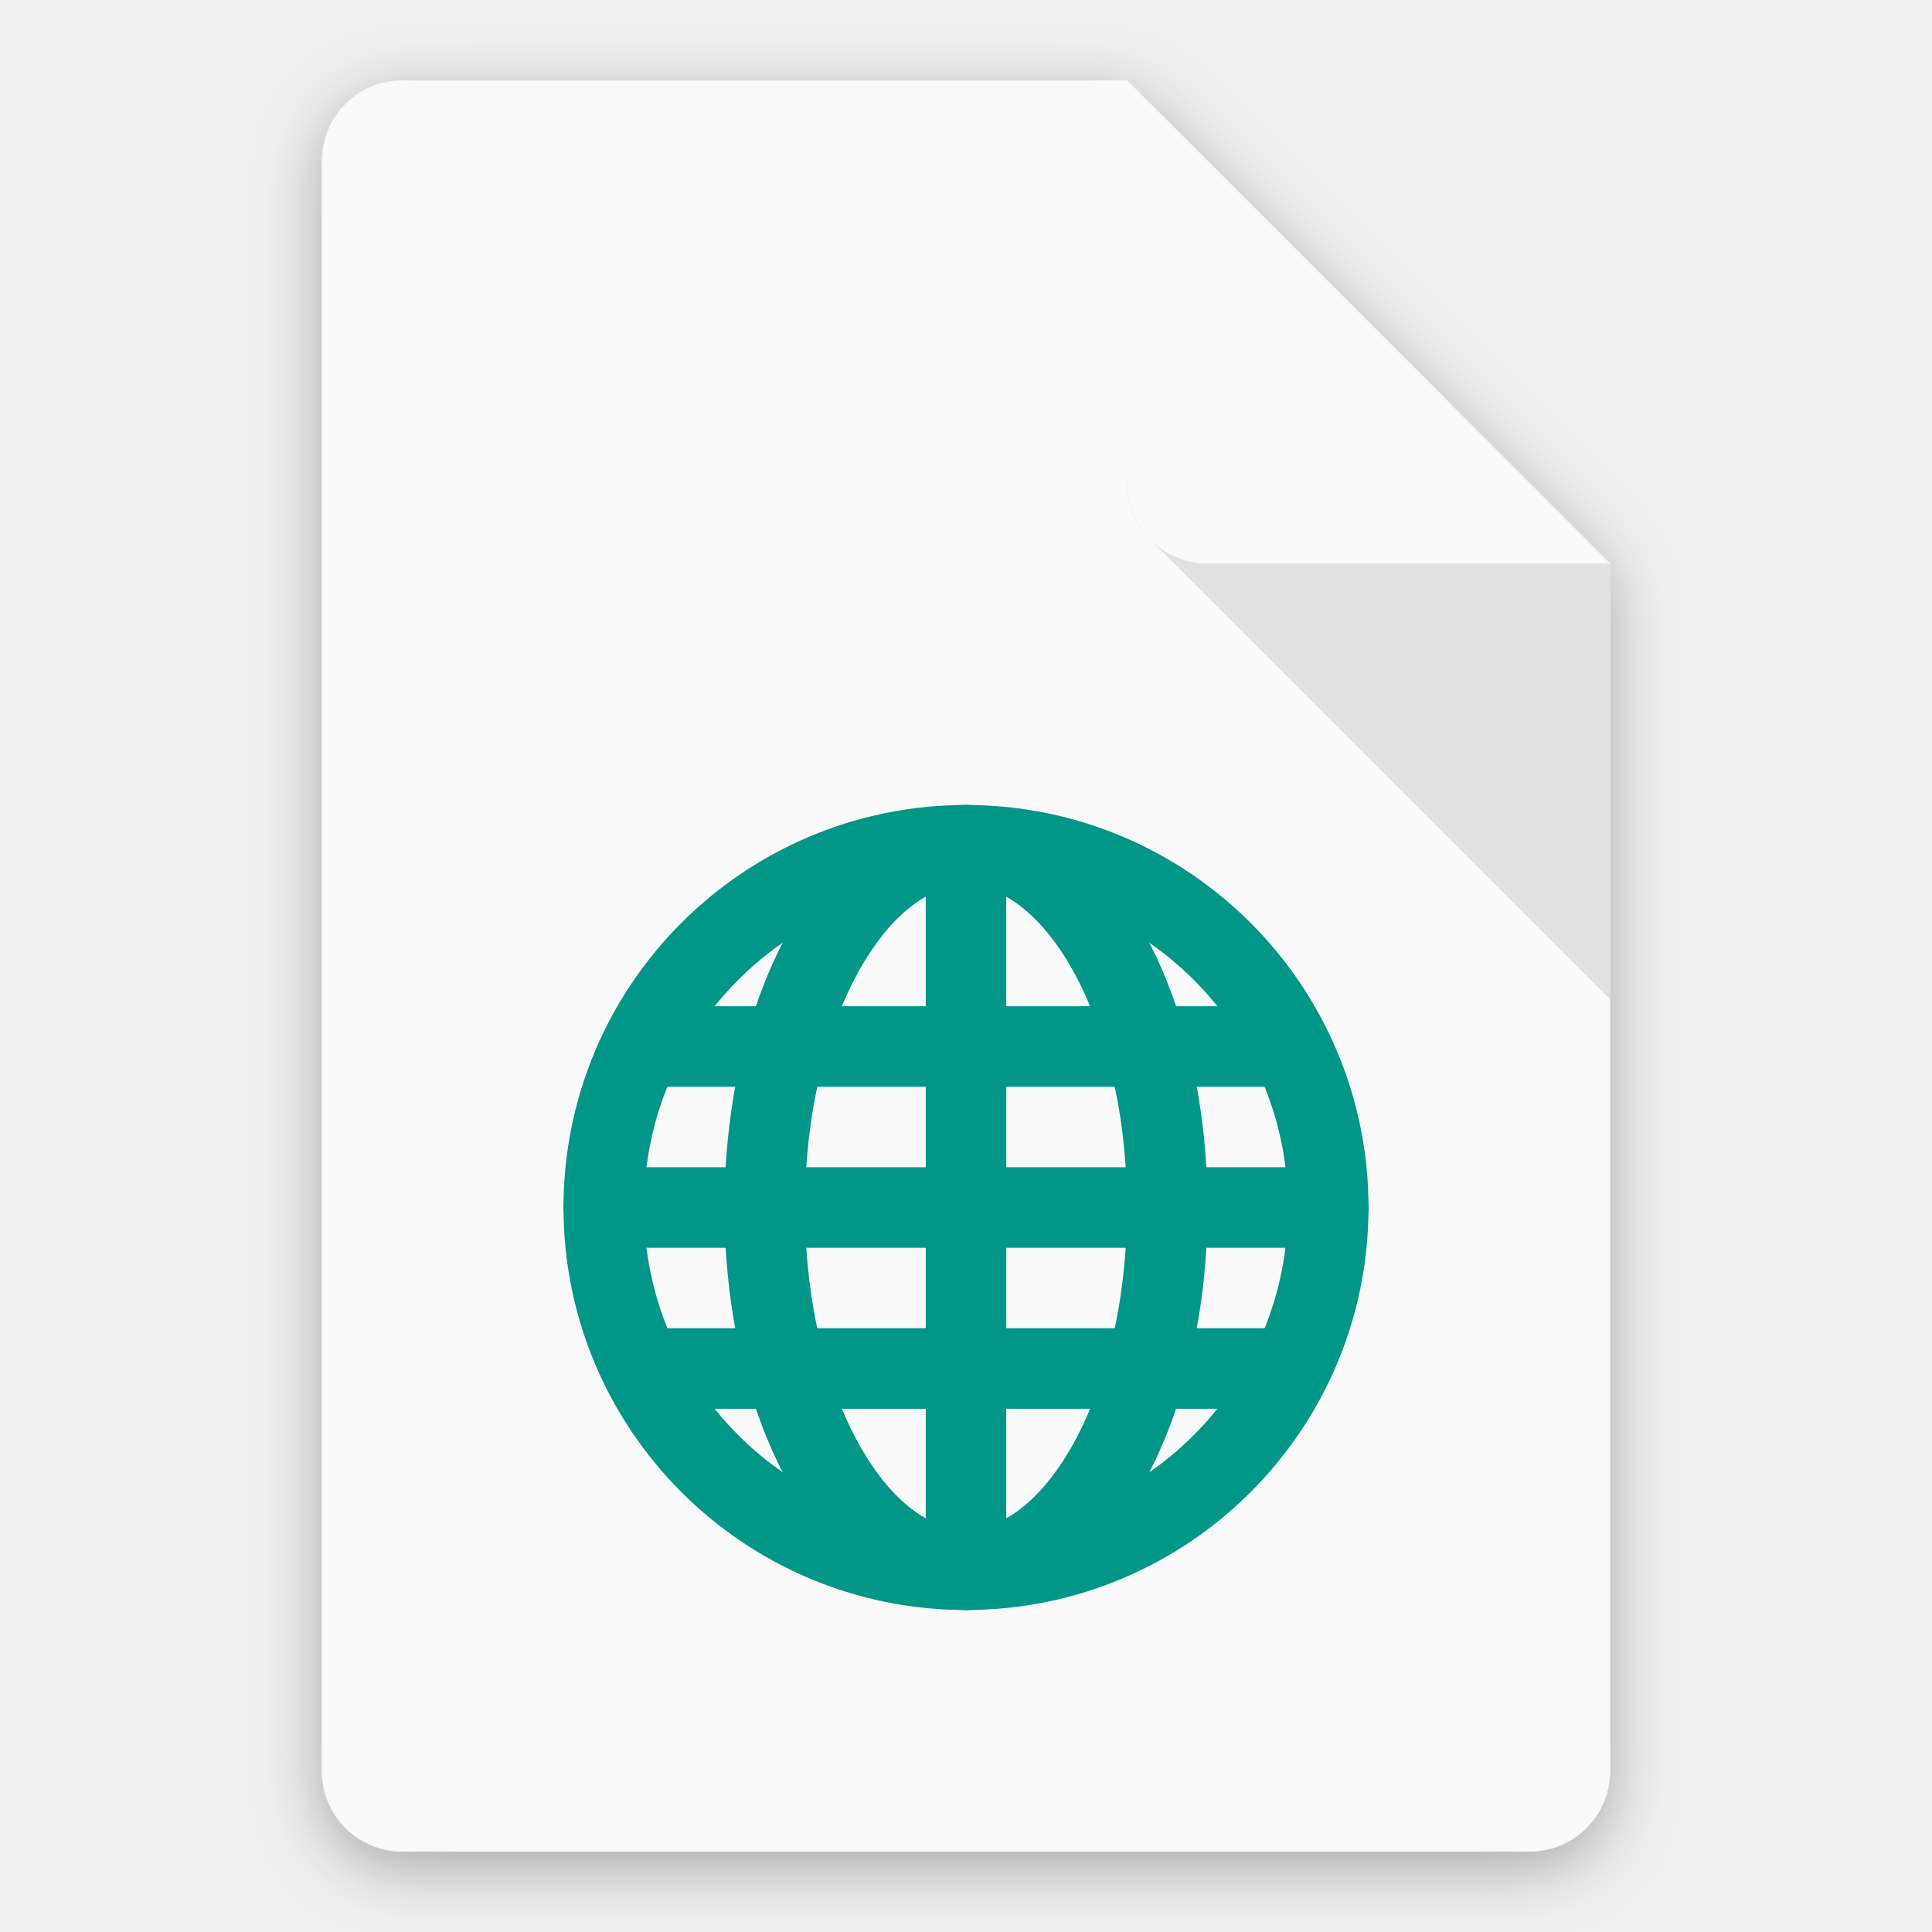
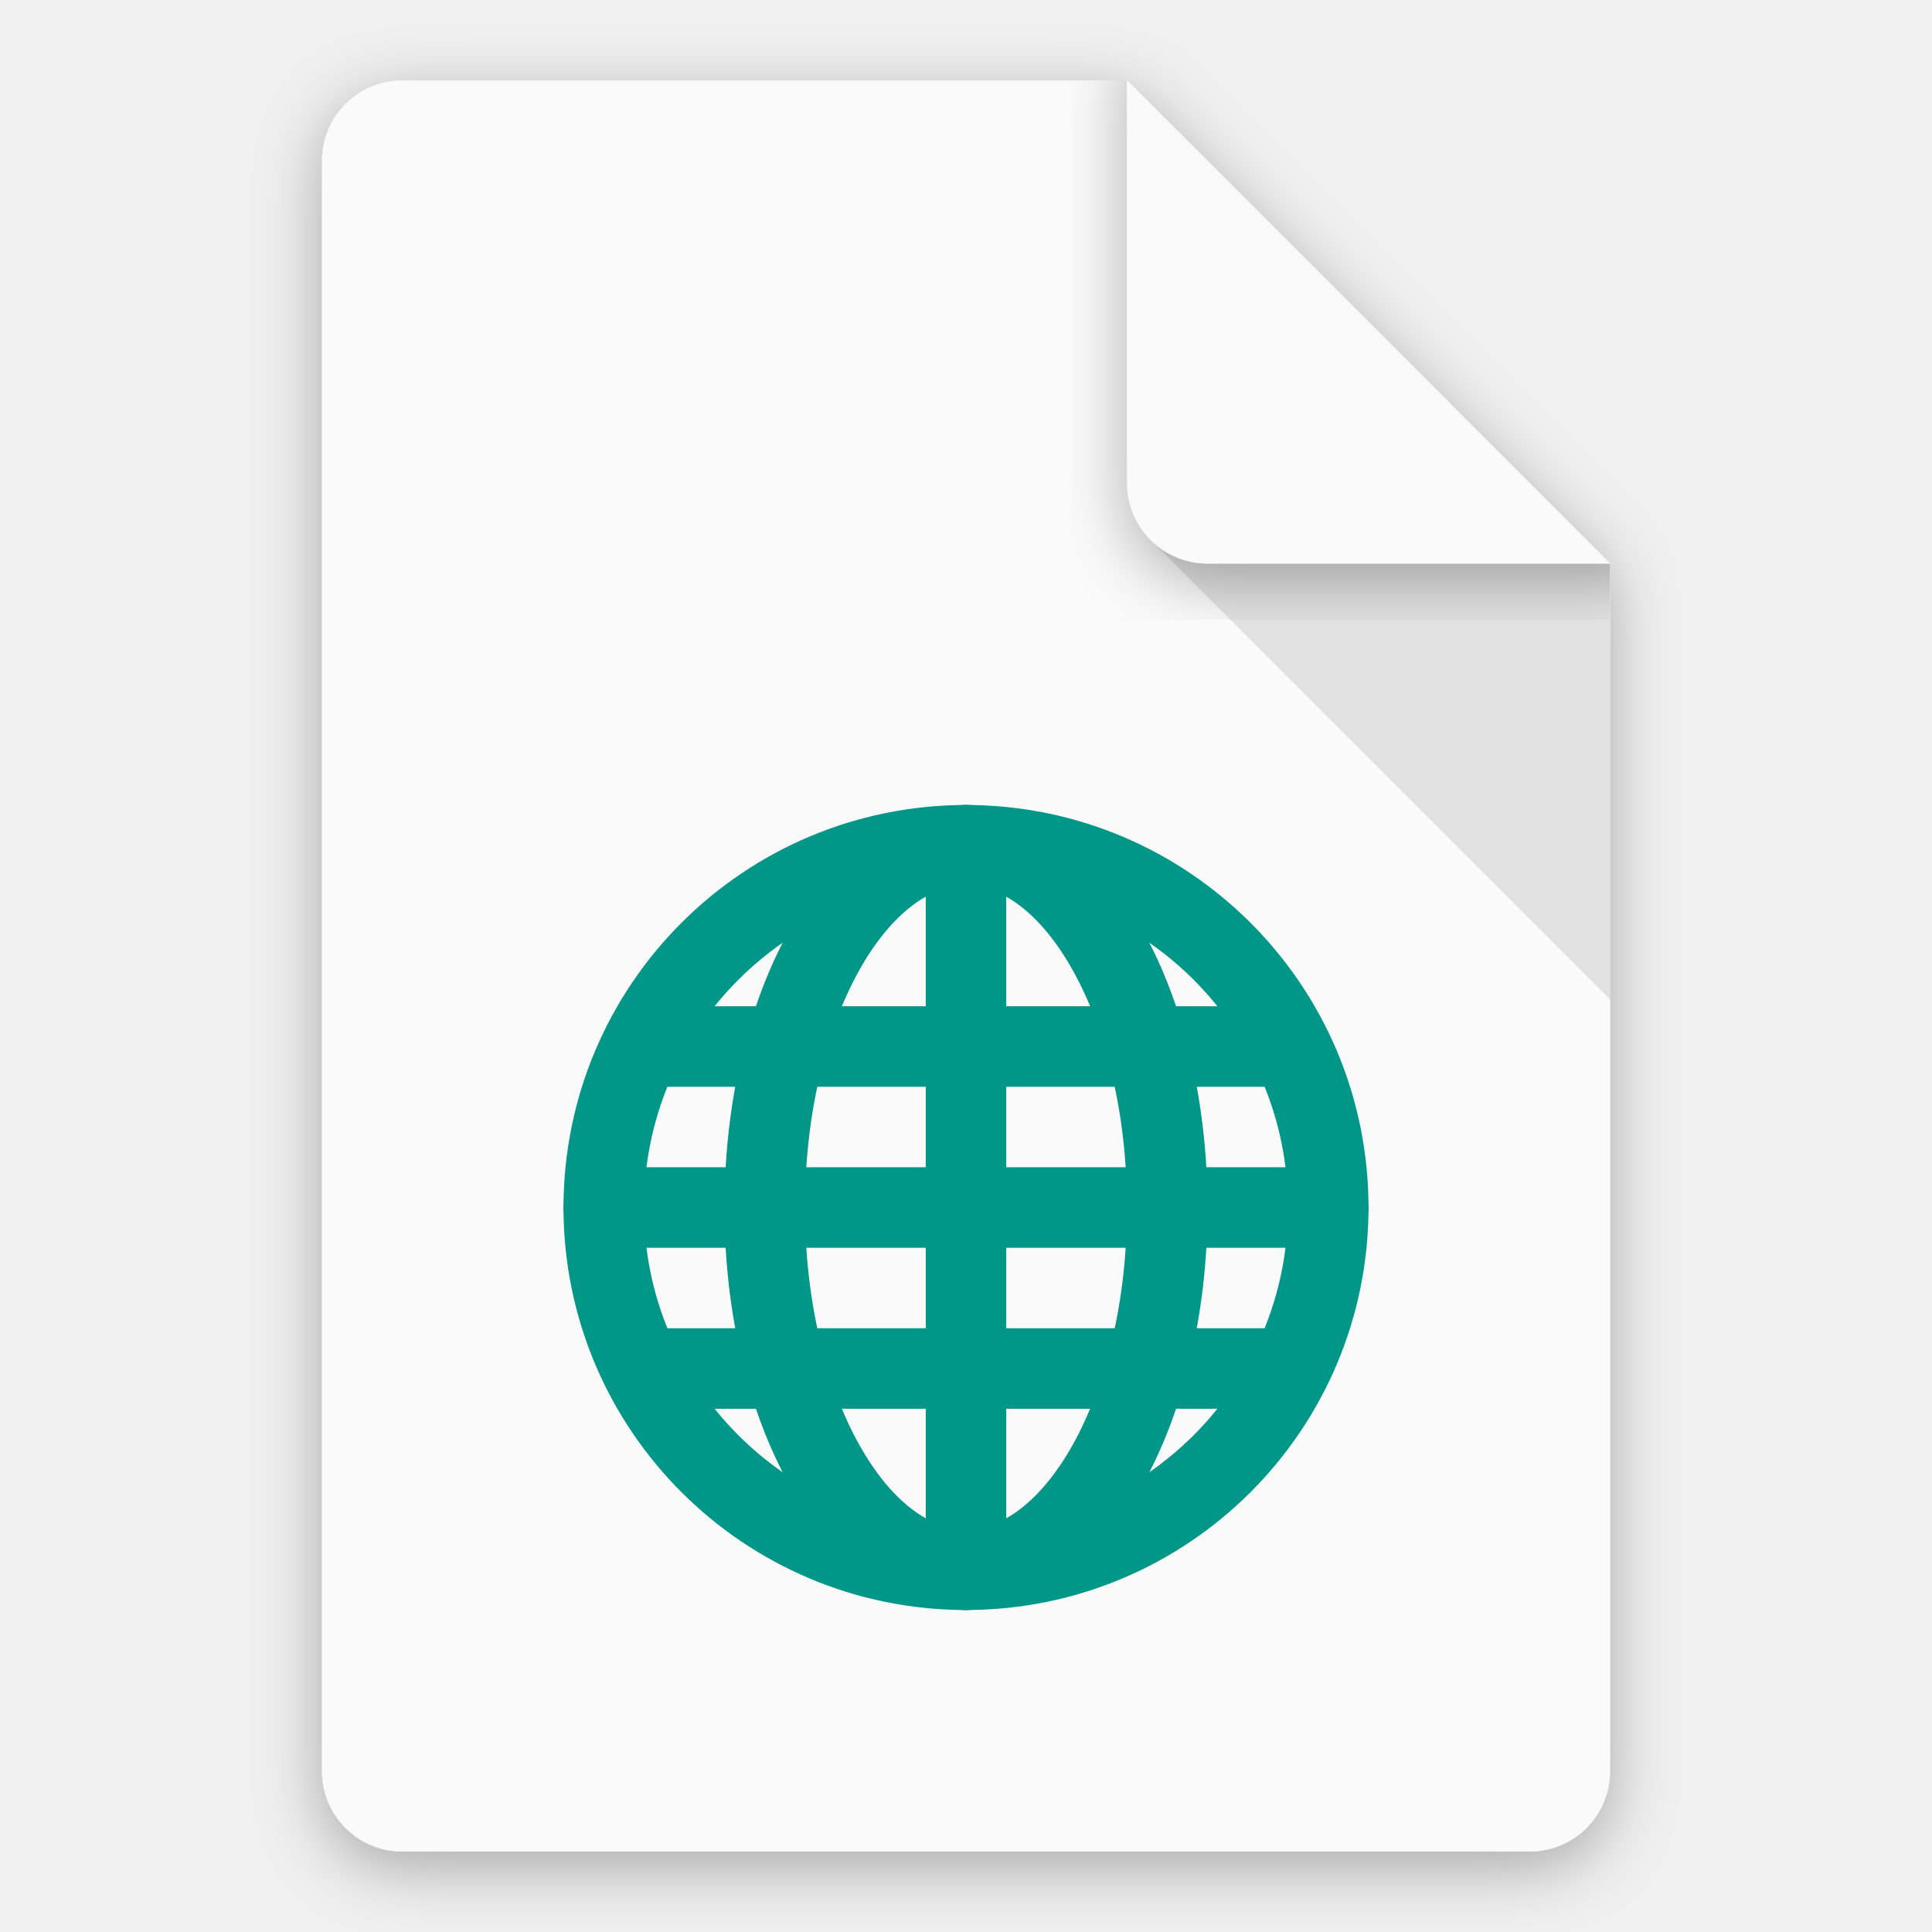
<svg xmlns="http://www.w3.org/2000/svg" width="48" height="48">
  <defs>
    <filter id="a">
      <feGaussianBlur in="SourceAlpha" stdDeviation=".8" />
      <feOffset dy=".4" />
      <feComponentTransfer>
        <feFuncA slope=".3" type="linear" />
      </feComponentTransfer>
      <feMerge>
        <feMergeNode />
        <feMergeNode in="SourceGraphic" />
      </feMerge>
    </filter>
    <clipPath id="c">
      <path fill="none" stroke="#000" d="M26-30h2l12 12v2H26z" />
    </clipPath>
    <clipPath id="b">
      <path fill="#fff" fill-rule="evenodd" d="M10-30h18l12 12v30c0 1.108-.892 2-2 2H10c-1.108 0-2-.892-2-2v-40c0-1.108.892-2 2-2z" />
    </clipPath>
  </defs>
-   <g transform="translate(0 32)">
-     <path fill="#fafafa" fill-rule="evenodd" d="M10-30h18l12 12v30c0 1.108-.892 2-2 2H10c-1.108 0-2-.892-2-2v-40c0-1.108.892-2 2-2z" filter="url(#a)" />
-     <path fill-rule="evenodd" opacity=".1" d="M30-22c-1.781 0-2.673 2.154-1.414 3.414l12 12C41.846-5.326 43.999-6.219 44-8v-12a2 2 0 0 0-2-2z" clip-path="url(#b)" />
-     <rect fill="#fafafa" fill-rule="evenodd" width="14" height="14" x="28" y="-32" clip-path="url(#c)" filter="url(#d)" rx="2" ry="2" />
-     <circle fill="none" stroke="#009688" stroke-linecap="round" stroke-linejoin="round" stroke-width="2" cx="24" cy="-2" r="9" />
-     <ellipse fill="none" stroke="#009688" stroke-linecap="round" stroke-linejoin="round" stroke-width="2" cx="24" cy="-2" rx="5" ry="9" />
-     <path fill="none" stroke="#009688" stroke-linecap="round" stroke-linejoin="round" stroke-width="2" d="M24-11V7m9-9H15m17 4H16m16-8H16" />
-   </g>
+   <path d="M10 2h18l12 12v30c0 1.108-.892 2-2 2H10c-1.108 0-2-.892-2-2V4c0-1.108.892-2 2-2z" fill="#fafafa" fill-rule="evenodd" filter="url(#a)" />
+   <path clip-path="url(#b)" d="M30-22c-1.781 0-2.673 2.154-1.414 3.414l12 12C41.846-5.326 43.999-6.219 44-8v-12a2 2 0 0 0-2-2z" transform="translate(0 32)" opacity=".1" fill-rule="evenodd" />
+   <rect ry="2" rx="2" clip-path="url(#c)" y="-32" x="28" height="14" width="14" transform="translate(0 32)" fill="#fafafa" fill-rule="evenodd" filter="url(#a)" />
+   <circle r="9" cy="30" cx="24" fill="none" stroke="#009688" stroke-width="2" stroke-linecap="round" stroke-linejoin="round" />
+   <ellipse ry="9" rx="5" cy="30" cx="24" fill="none" stroke="#009688" stroke-width="2" stroke-linecap="round" stroke-linejoin="round" />
+   <path d="M24 21v18m9-9H15m17 4H16m16-8H16" fill="none" stroke="#009688" stroke-width="2" stroke-linecap="round" stroke-linejoin="round" />
</svg>
